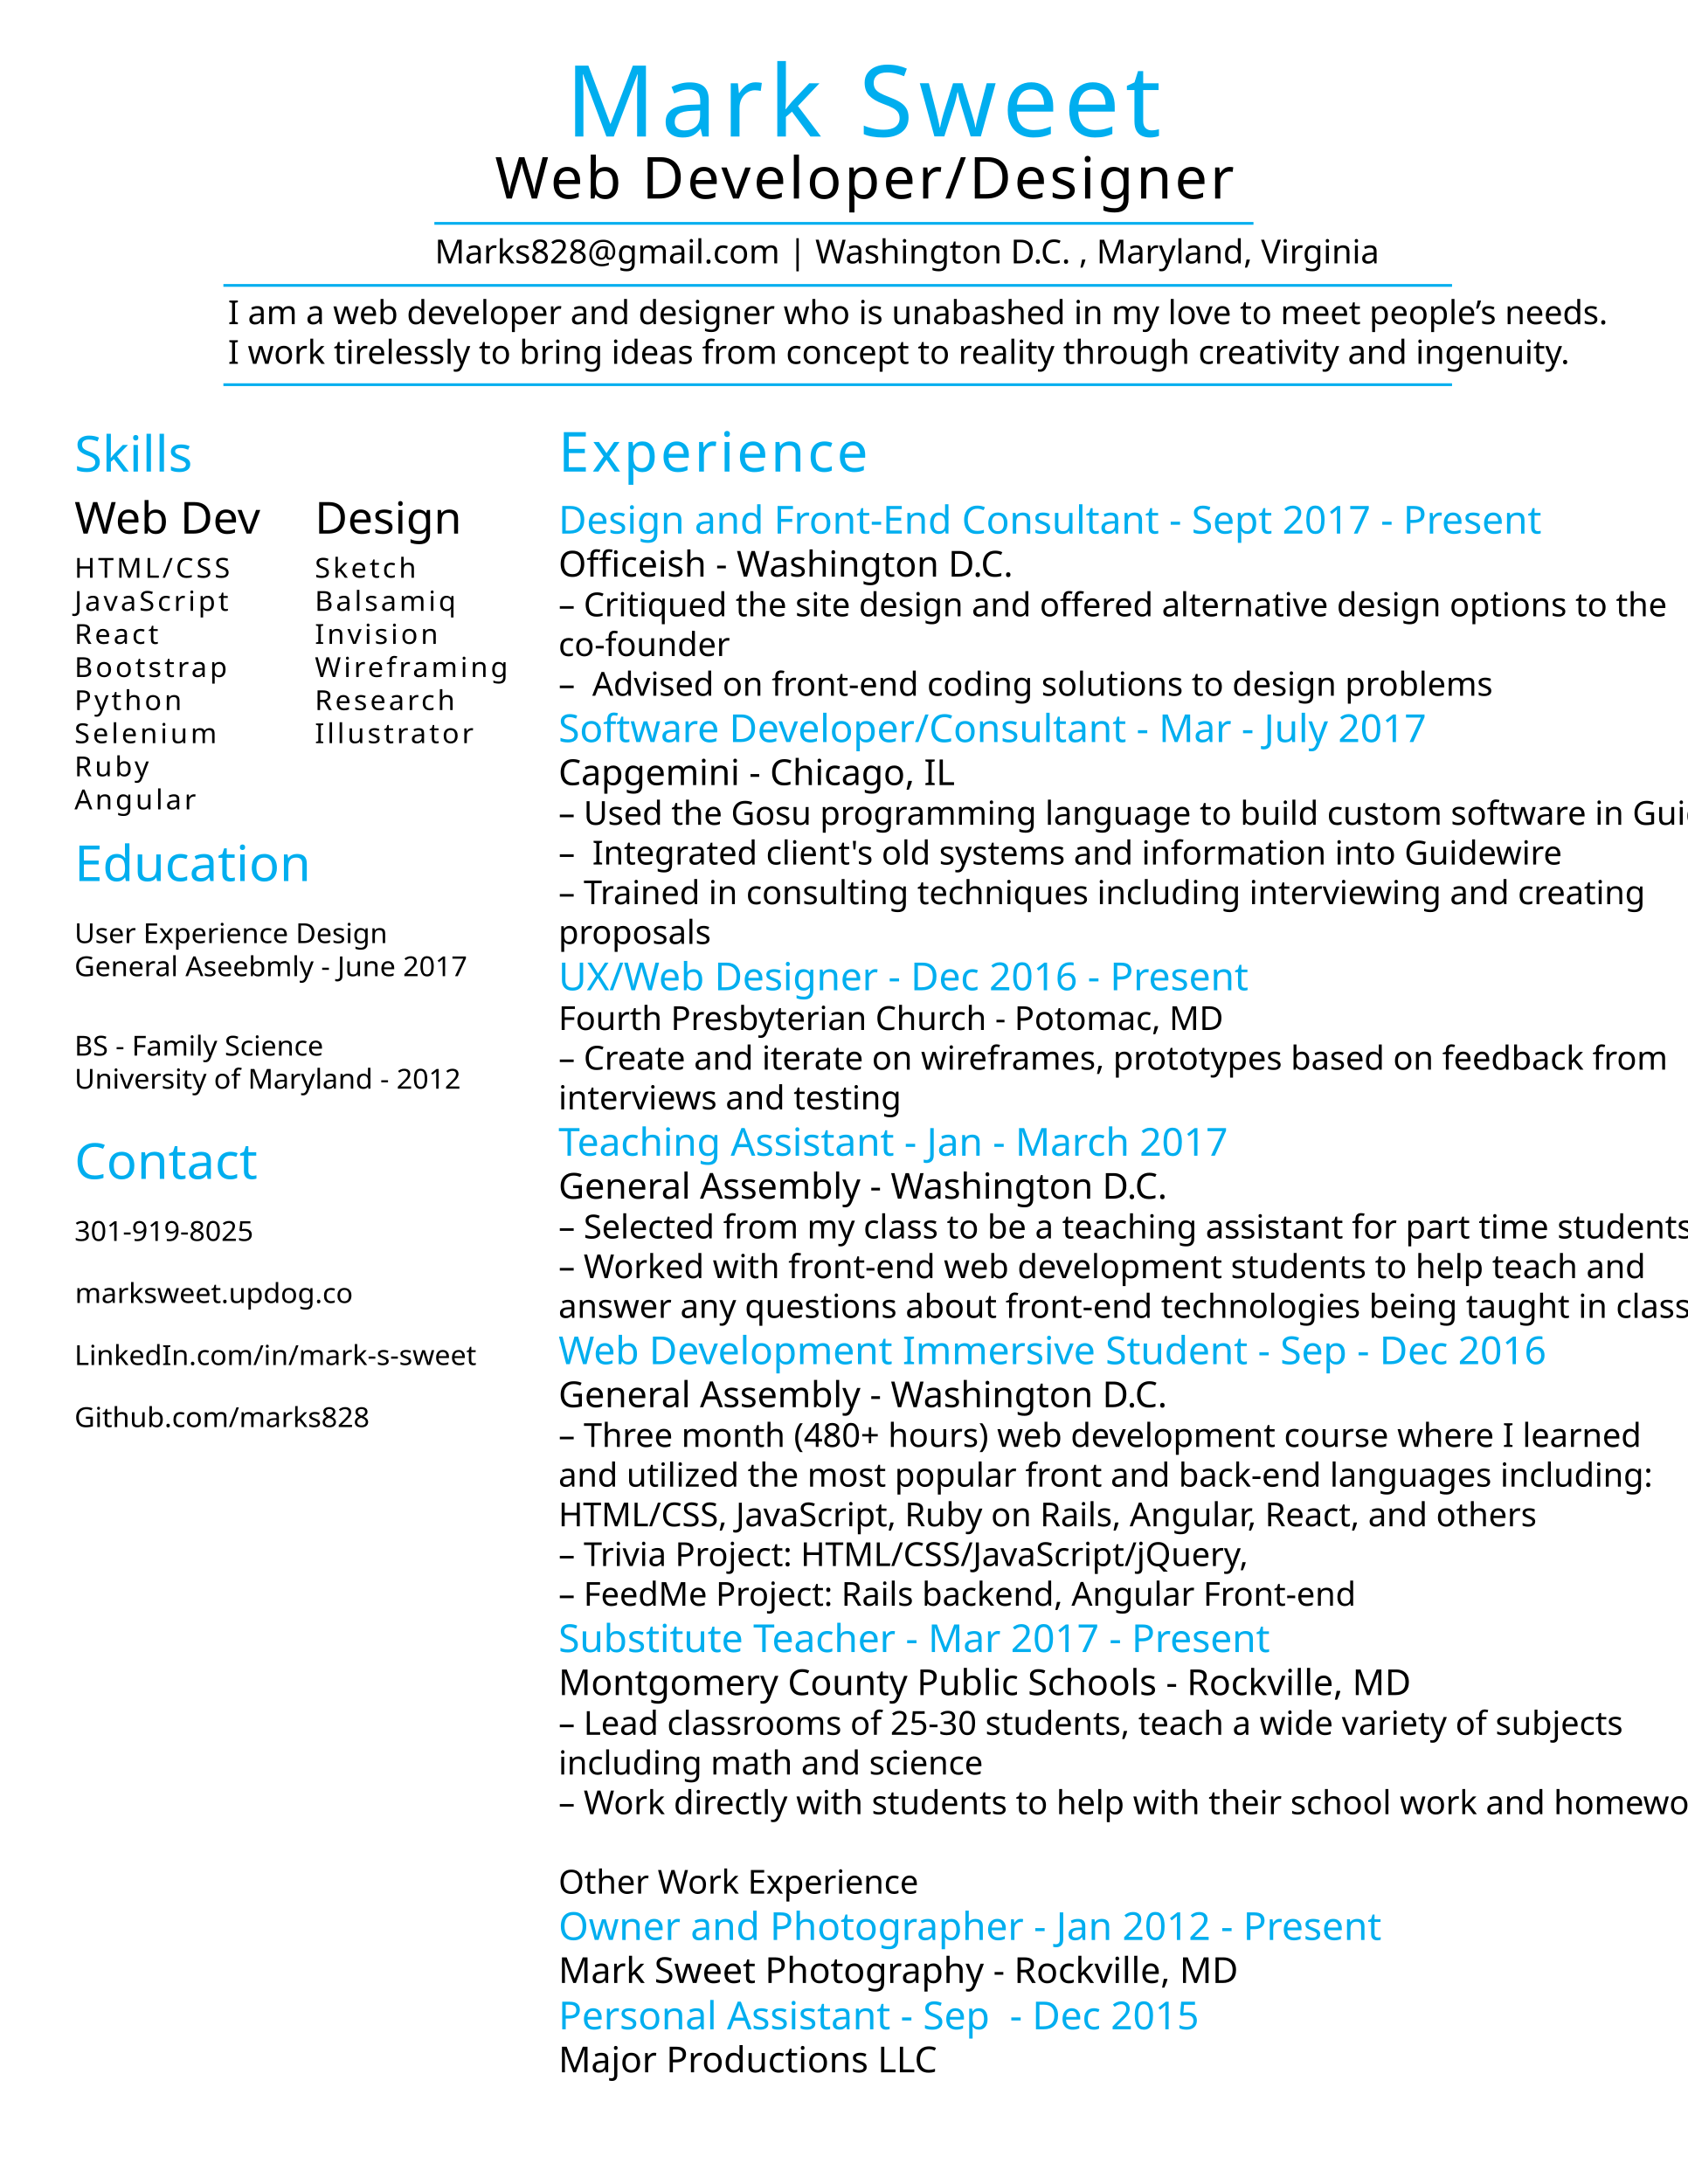
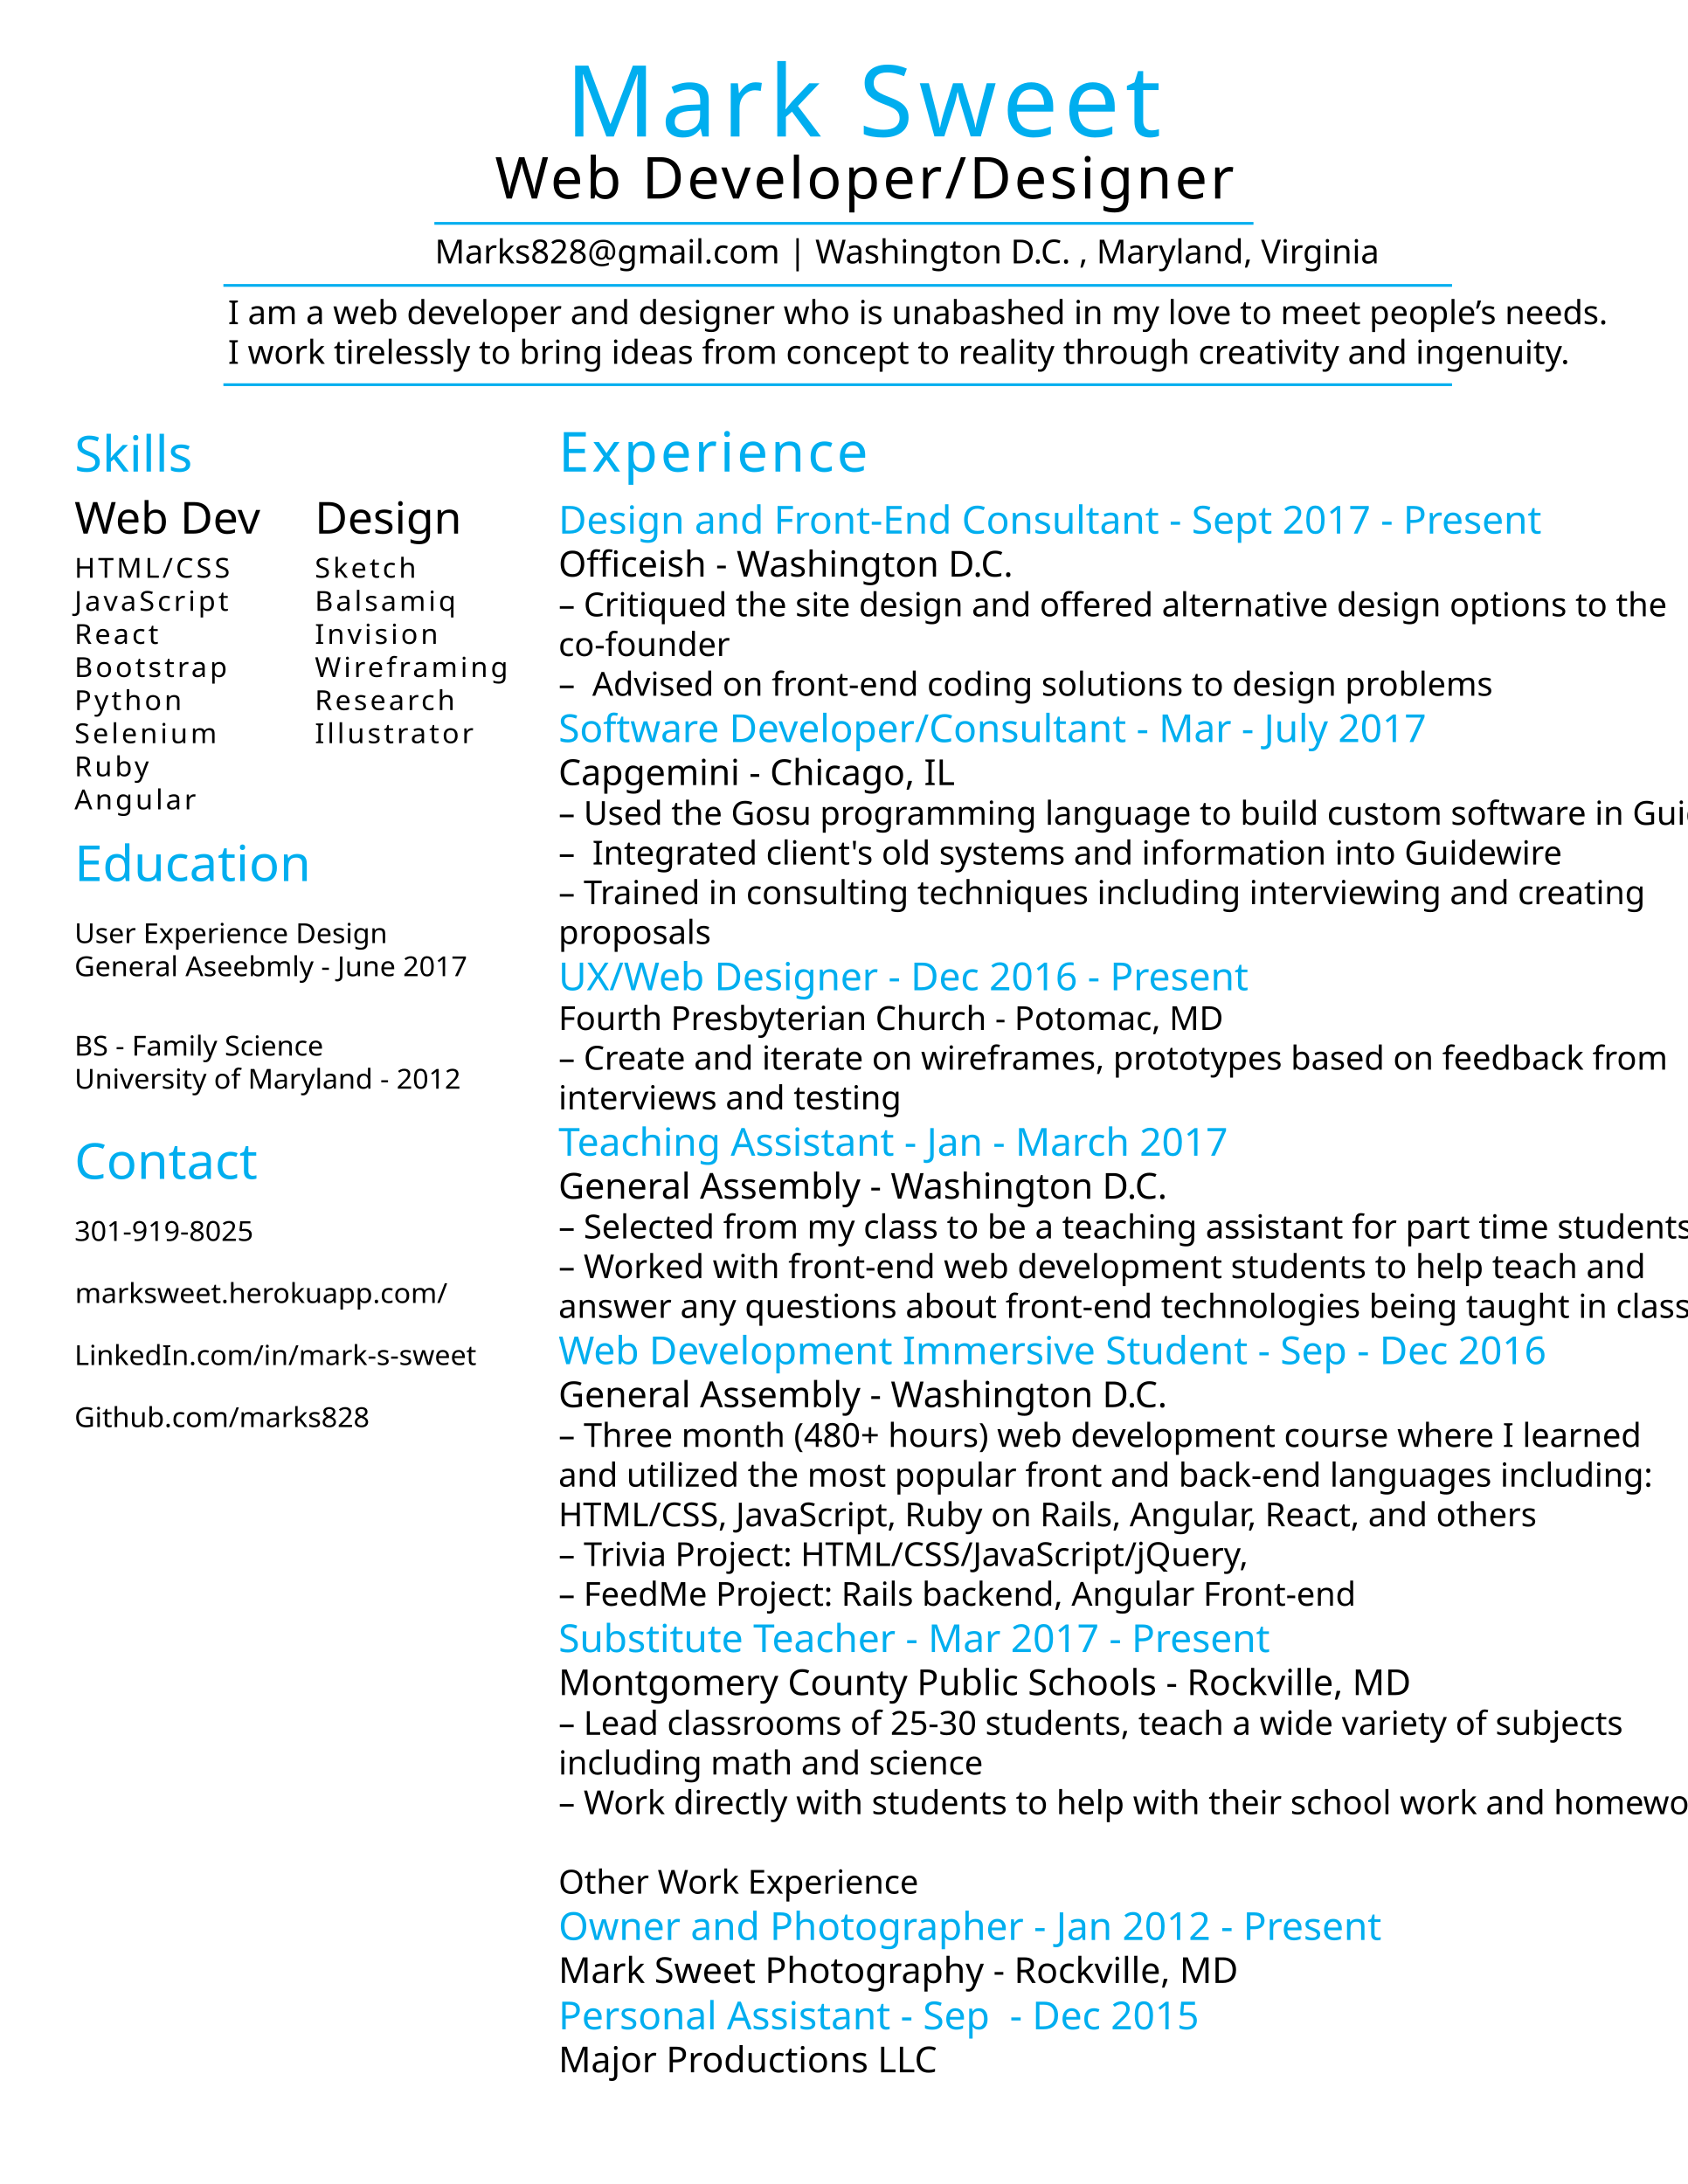
<svg xmlns="http://www.w3.org/2000/svg" version="1.1" id="Layer_1" x="0px" y="0px" viewBox="0 0 612 792" style="enable-background:new 0 0 612 792;" xml:space="preserve">
  <style type="text/css">
	.st0{fill:#00AEEF;}
	.st1{font-family:'SourceSansPro-Semibold';}
	.st2{font-size:36px;}
	.st3{letter-spacing:2;}
	.st4{font-family:'SourceSansPro-Regular';}
	.st5{font-size:21px;}
	.st6{letter-spacing:1;}
	.st7{font-size:14px;}
	.st8{font-size:13px;}
	.st9{font-family:'SourceSansPro-Light';}
	.st10{font-size:12px;}
	.st11{font-family:'MyriadPro-Regular';}
	.st12{font-size:16px;}
	.st13{font-family:'FiraSans-ExtraLight';}
	.st14{font-size:10px;}
	.st15{font-size:18px;}
	.st16{font-size:20px;}
	.st17{fill:none;}
	.st18{fill:none;stroke:#00AEEF;stroke-miterlimit:10;}
</style>
  <text transform="matrix(1 0 0 1 205.0572 49.5002)" class="st0 st1 st2 st3">Mark Sweet</text>
  <text transform="matrix(1 0 0 1 179.4669 71.9998)" class="st4 st5 st6">Web Developer/Designer</text>
  <text transform="matrix(1 0 0 1 202.5002 193.5)">
    <tspan x="0" y="0" class="st0 st1 st7">Design and Front-End Consultant - Sept 2017 - Present</tspan>
    <tspan x="0" y="15.6" class="st4 st8">Officeish - Washington D.C.</tspan>
    <tspan x="0" y="30" class="st9 st10">– Critiqued the site design and offered alternative design options to the </tspan>
    <tspan x="0" y="44.4" class="st9 st10">co-founder</tspan>
    <tspan x="0" y="58.8" class="st9 st10">–  Advised on front-end coding solutions to design problems</tspan>
    <tspan x="0" y="75.6" class="st0 st1 st7">Software Developer/Consultant - Mar - July 2017</tspan>
    <tspan x="0" y="91.2" class="st4 st8">Capgemini - Chicago, IL</tspan>
    <tspan x="0" y="105.6" class="st9 st10">– Used the Gosu programming language to build custom software in Guidewire</tspan>
    <tspan x="0" y="120" class="st9 st10">–  Integrated client's old systems and information into Guidewire</tspan>
    <tspan x="0" y="134.4" class="st9 st10">– Trained in consulting techniques including interviewing and creating </tspan>
    <tspan x="0" y="148.8" class="st9 st10">proposals</tspan>
    <tspan x="0" y="165.6" class="st0 st1 st7">UX/Web Designer - Dec 2016 - Present</tspan>
    <tspan x="0" y="180" class="st4 st10">Fourth Presbyterian Church - Potomac, MD</tspan>
    <tspan x="0" y="194.4" class="st9 st10">– Create and iterate on wireframes, prototypes based on feedback from </tspan>
    <tspan x="0" y="208.8" class="st9 st10">interviews and testing</tspan>
    <tspan x="0" y="225.6" class="st0 st1 st7">Teaching Assistant - Jan - March 2017</tspan>
    <tspan x="0" y="241.2" class="st4 st8">General Assembly - Washington D.C.</tspan>
    <tspan x="0" y="255.6" class="st9 st10">– Selected from my class to be a teaching assistant for part time students</tspan>
    <tspan x="0" y="270" class="st9 st10">– Worked with front-end web development students to help teach and </tspan>
    <tspan x="0" y="284.4" class="st9 st10">answer any questions about front-end technologies being taught in class</tspan>
    <tspan x="0" y="301.2" class="st0 st1 st7">Web Development Immersive Student - Sep - Dec 2016</tspan>
    <tspan x="0" y="316.8" class="st4 st8">General Assembly - Washington D.C.</tspan>
    <tspan x="0" y="331.2" class="st9 st10">– Three month (480+ hours) web development course where I learned </tspan>
    <tspan x="0" y="345.6" class="st9 st10">and utilized the most popular front and back-end languages including: </tspan>
    <tspan x="0" y="360" class="st9 st10">HTML/CSS, JavaScript, Ruby on Rails, Angular, React, and others</tspan>
    <tspan x="0" y="374.4" class="st9 st10">– Trivia Project: HTML/CSS/JavaScript/jQuery, </tspan>
    <tspan x="0" y="388.8" class="st9 st10">– FeedMe Project: Rails backend, Angular Front-end</tspan>
    <tspan x="0" y="405.6" class="st0 st1 st7">Substitute Teacher - Mar 2017 - Present</tspan>
    <tspan x="0" y="421.2" class="st4 st8">Montgomery County Public Schools - Rockville, MD</tspan>
    <tspan x="0" y="435.6" class="st9 st10">– Lead classrooms of 25-30 students, teach a wide variety of subjects </tspan>
    <tspan x="0" y="450" class="st9 st10">including math and science</tspan>
    <tspan x="0" y="464.4" class="st9 st10">– Work directly with students to help with their school work and homework</tspan>
    <tspan x="0" y="493.2" class="st11 st10">Other Work Experience</tspan>
    <tspan x="0" y="510" class="st0 st1 st7">Owner and Photographer - Jan 2012 - Present</tspan>
    <tspan x="0" y="525.6" class="st4 st8">Mark Sweet Photography - Rockville, MD</tspan>
    <tspan x="0" y="542.4" class="st0 st1 st7">Personal Assistant - Sep  - Dec 2015</tspan>
    <tspan x="0" y="558" class="st4 st8">Major Productions LLC</tspan>
  </text>
  <g>
    <text transform="matrix(1.0194 0 0 1 26.9995 193.5)" class="st11 st12">Web Dev</text>
    <text transform="matrix(1.0194 0 0 1 27 209.5)">
      <tspan x="0" y="0" class="st13 st14 st6">HTML/CSS</tspan>
      <tspan x="0" y="12" class="st13 st14 st6">JavaScript</tspan>
      <tspan x="0" y="24" class="st13 st14 st6">React</tspan>
      <tspan x="0" y="36" class="st13 st14 st6">Bootstrap</tspan>
      <tspan x="0" y="48" class="st13 st14 st6">Python</tspan>
      <tspan x="0" y="60" class="st13 st14 st6">Selenium</tspan>
      <tspan x="0" y="72" class="st13 st14 st6">Ruby</tspan>
      <tspan x="0" y="84" class="st13 st14 st6">Angular</tspan>
    </text>
  </g>
  <g>
    <text transform="matrix(1.0194 0 0 1 114.1582 193.5)" class="st11 st12">Design</text>
    <text transform="matrix(1.0194 0 0 1 114.1577 209.5)">
      <tspan x="0" y="0" class="st13 st14 st6">Sketch</tspan>
      <tspan x="0" y="12" class="st13 st14 st6">Balsamiq</tspan>
      <tspan x="0" y="24" class="st13 st14 st6">Invision</tspan>
      <tspan x="0" y="36" class="st13 st14 st6">Wireframing</tspan>
      <tspan x="0" y="48" class="st13 st14 st6">Research</tspan>
      <tspan x="0" y="60" class="st13 st14 st6">Illustrator</tspan>
    </text>
  </g>
  <text transform="matrix(1.0194 0 0 1 27.0005 319.5)" class="st0 st1 st15">Education</text>
  <text transform="matrix(1.0194 0 0 1 27 342)">
    <tspan x="0" y="0" class="st13 st14">User Experience Design</tspan>
    <tspan x="0" y="12" class="st13 st14">General Aseebmly - June 2017</tspan>
    <tspan x="0" y="40.8" class="st13 st14">BS - Family Science</tspan>
    <tspan x="0" y="52.8" class="st13 st14">University of Maryland - 2012</tspan>
  </text>
  <text transform="matrix(1 0 0 1 202.4998 170.9999)" class="st0 st1 st16 st6">Experience</text>
  <g>
</g>
  <text transform="matrix(1.0179 0 0 1 27 171)" class="st0 st1 st15">Skills</text>
  <rect x="82.7" y="109" class="st17" width="446.7" height="32.7" />
  <text transform="matrix(1 0 0 1 82.6667 117.5438)">
    <tspan x="0" y="0" class="st4 st10">I am a web developer and designer who is unabashed in my love to meet people’s needs. </tspan>
    <tspan x="0" y="14.4" class="st4 st10">I work tirelessly to bring ideas from concept to reality through creativity and ingenuity.</tspan>
  </text>
  <line class="st18" x1="81" y1="139.5" x2="526.5" y2="139.5" />
  <line class="st18" x1="157.5" y1="81" x2="454.5" y2="81" />
  <line class="st18" x1="81" y1="103.5" x2="526.5" y2="103.5" />
  <text transform="matrix(1 0 0 1 157.6707 95.5)" class="st11 st10">Marks828@gmail.com | Washington D.C. , Maryland, Virginia</text>
  <text transform="matrix(1.0194 0 0 1 27.0005 427.5)" class="st0 st1 st15">Contact</text>
  <text transform="matrix(1.0194 0 0 1 27 450)" class="st13 st14">301-919-8025</text>
  <text transform="matrix(1.0194 0 0 1 27 495)" class="st13 st14">LinkedIn.com/in/mark-s-sweet</text>
  <text transform="matrix(1.0194 0 0 1 27 517.5)" class="st13 st14">Github.com/marks828</text>
-   <text transform="matrix(1.0194 0 0 1 27.2002 472.5)" class="st13 st14">marksweet.updog.co</text>
+   <text transform="matrix(1.0194 0 0 1 27.2002 472.5)" class="st13 st14">marksweet.herokuapp.com/</text>
</svg>
